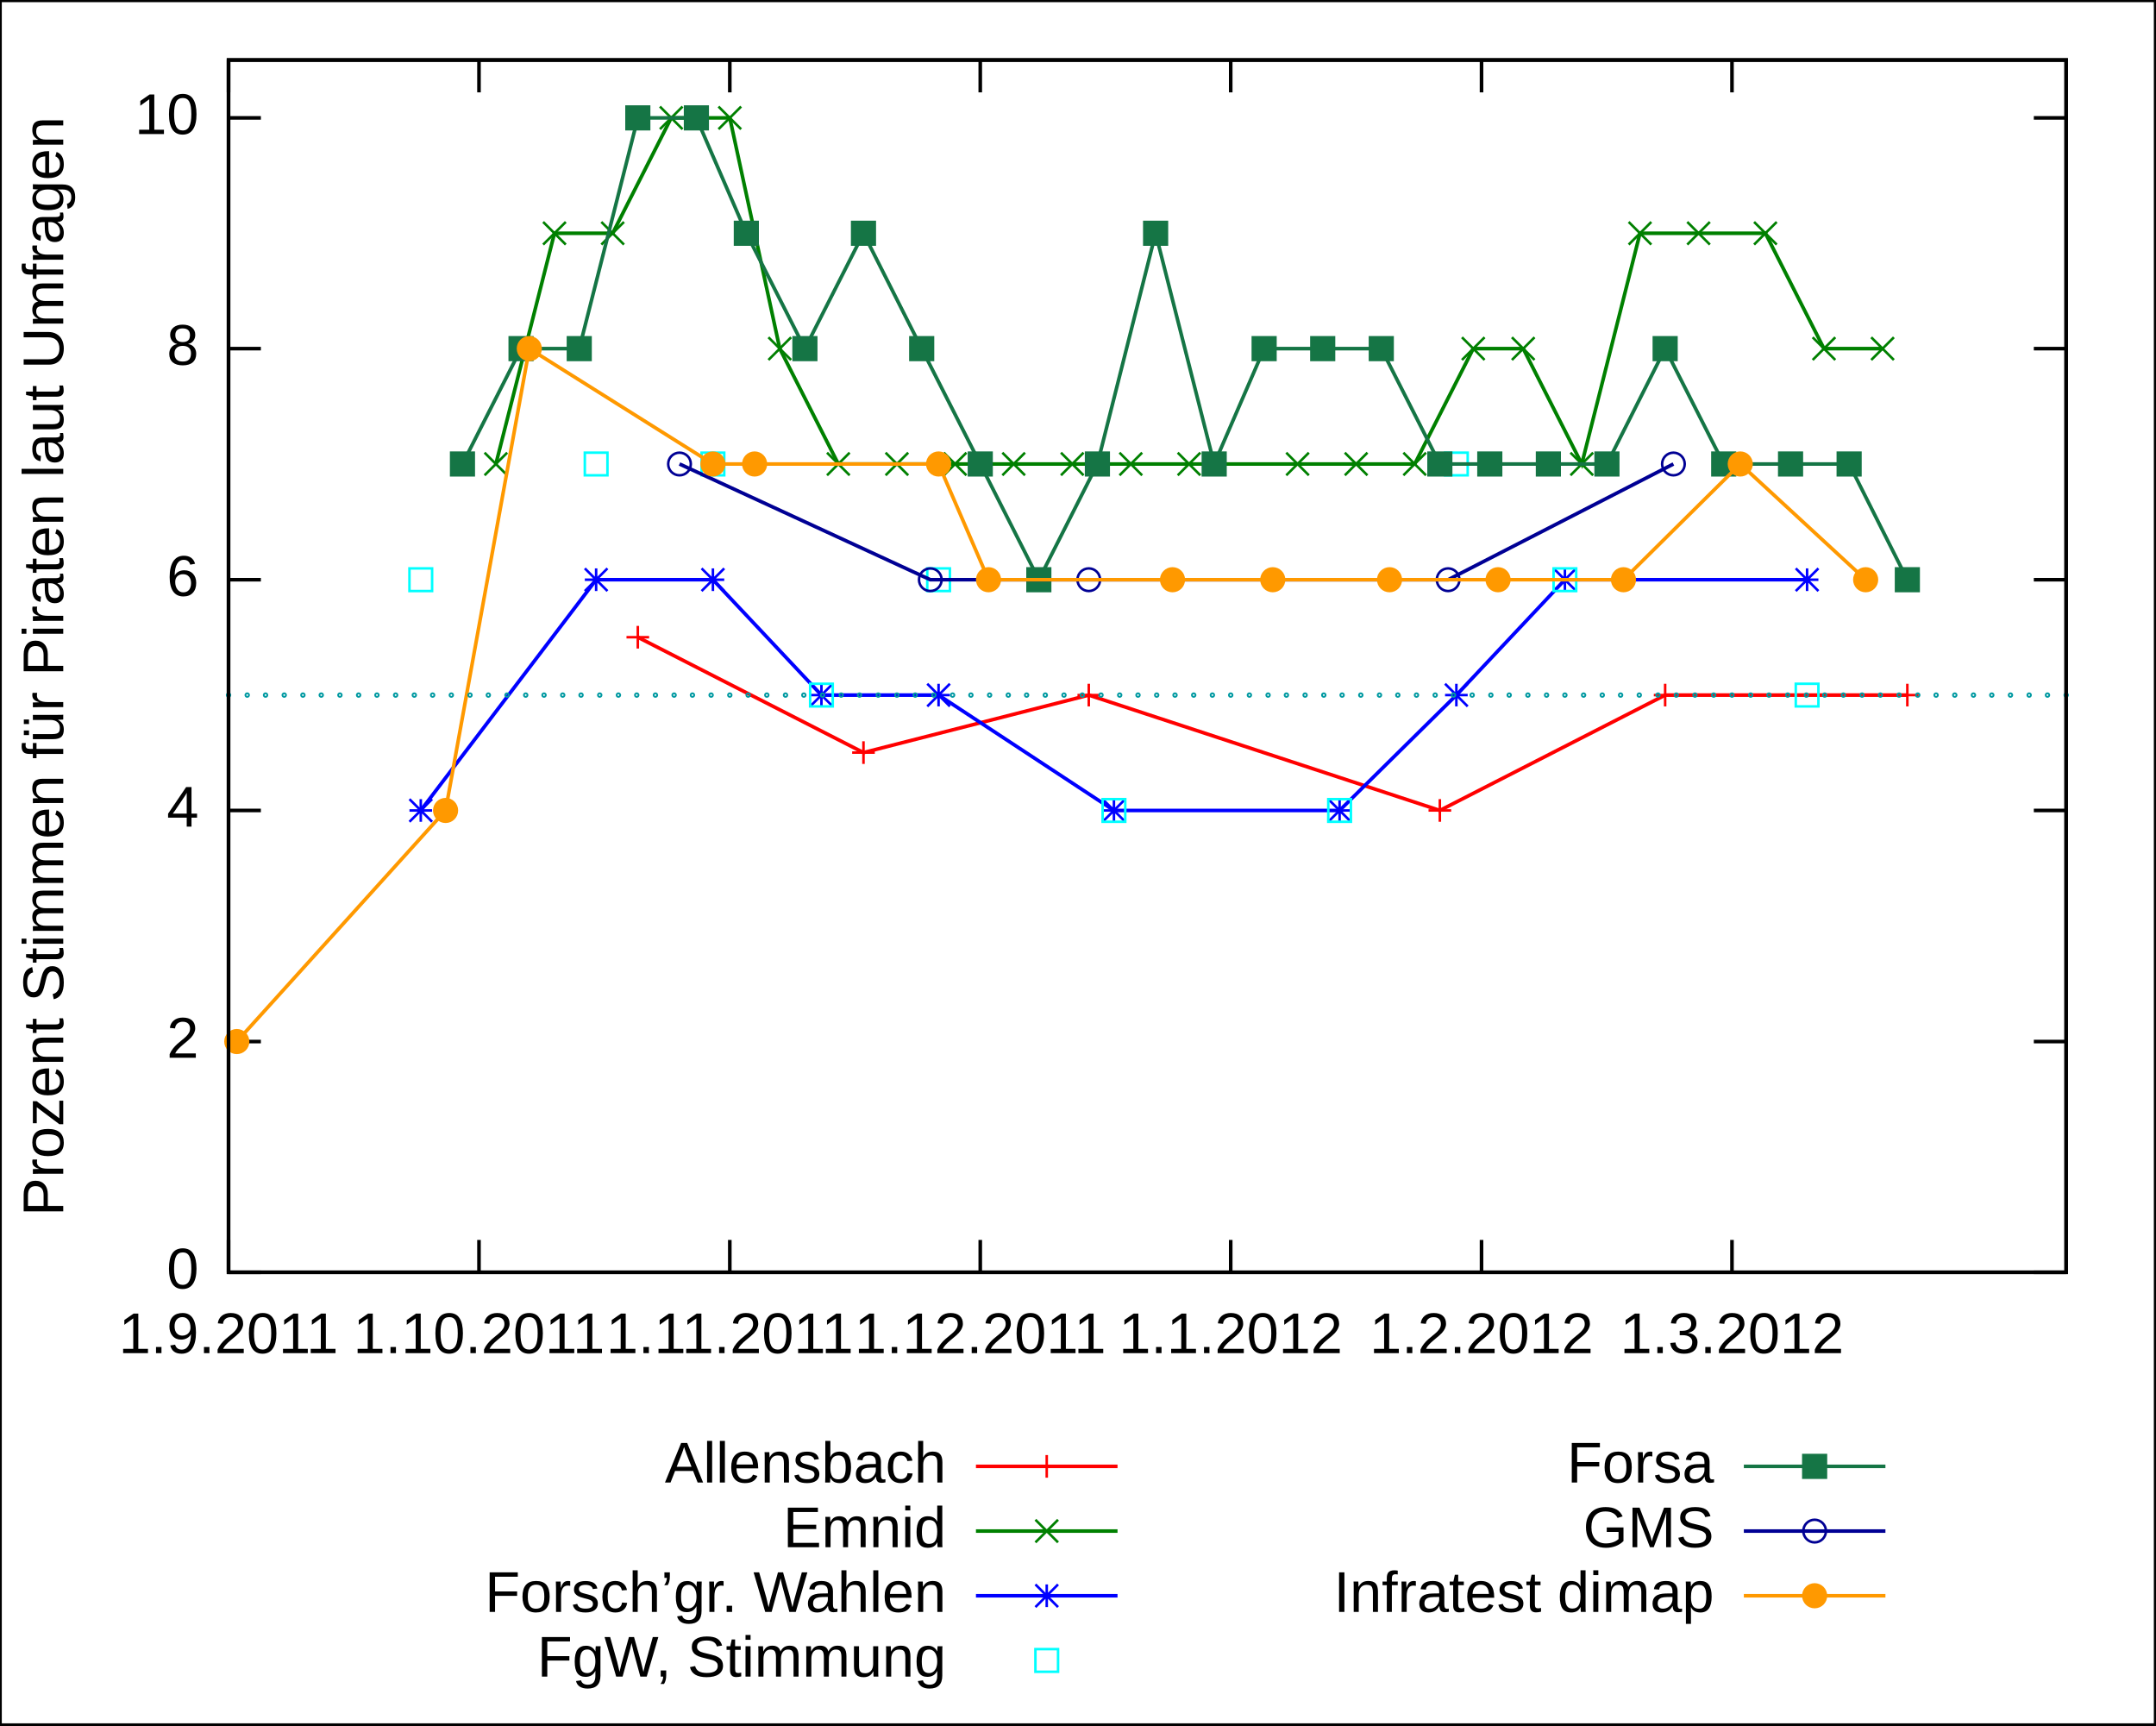
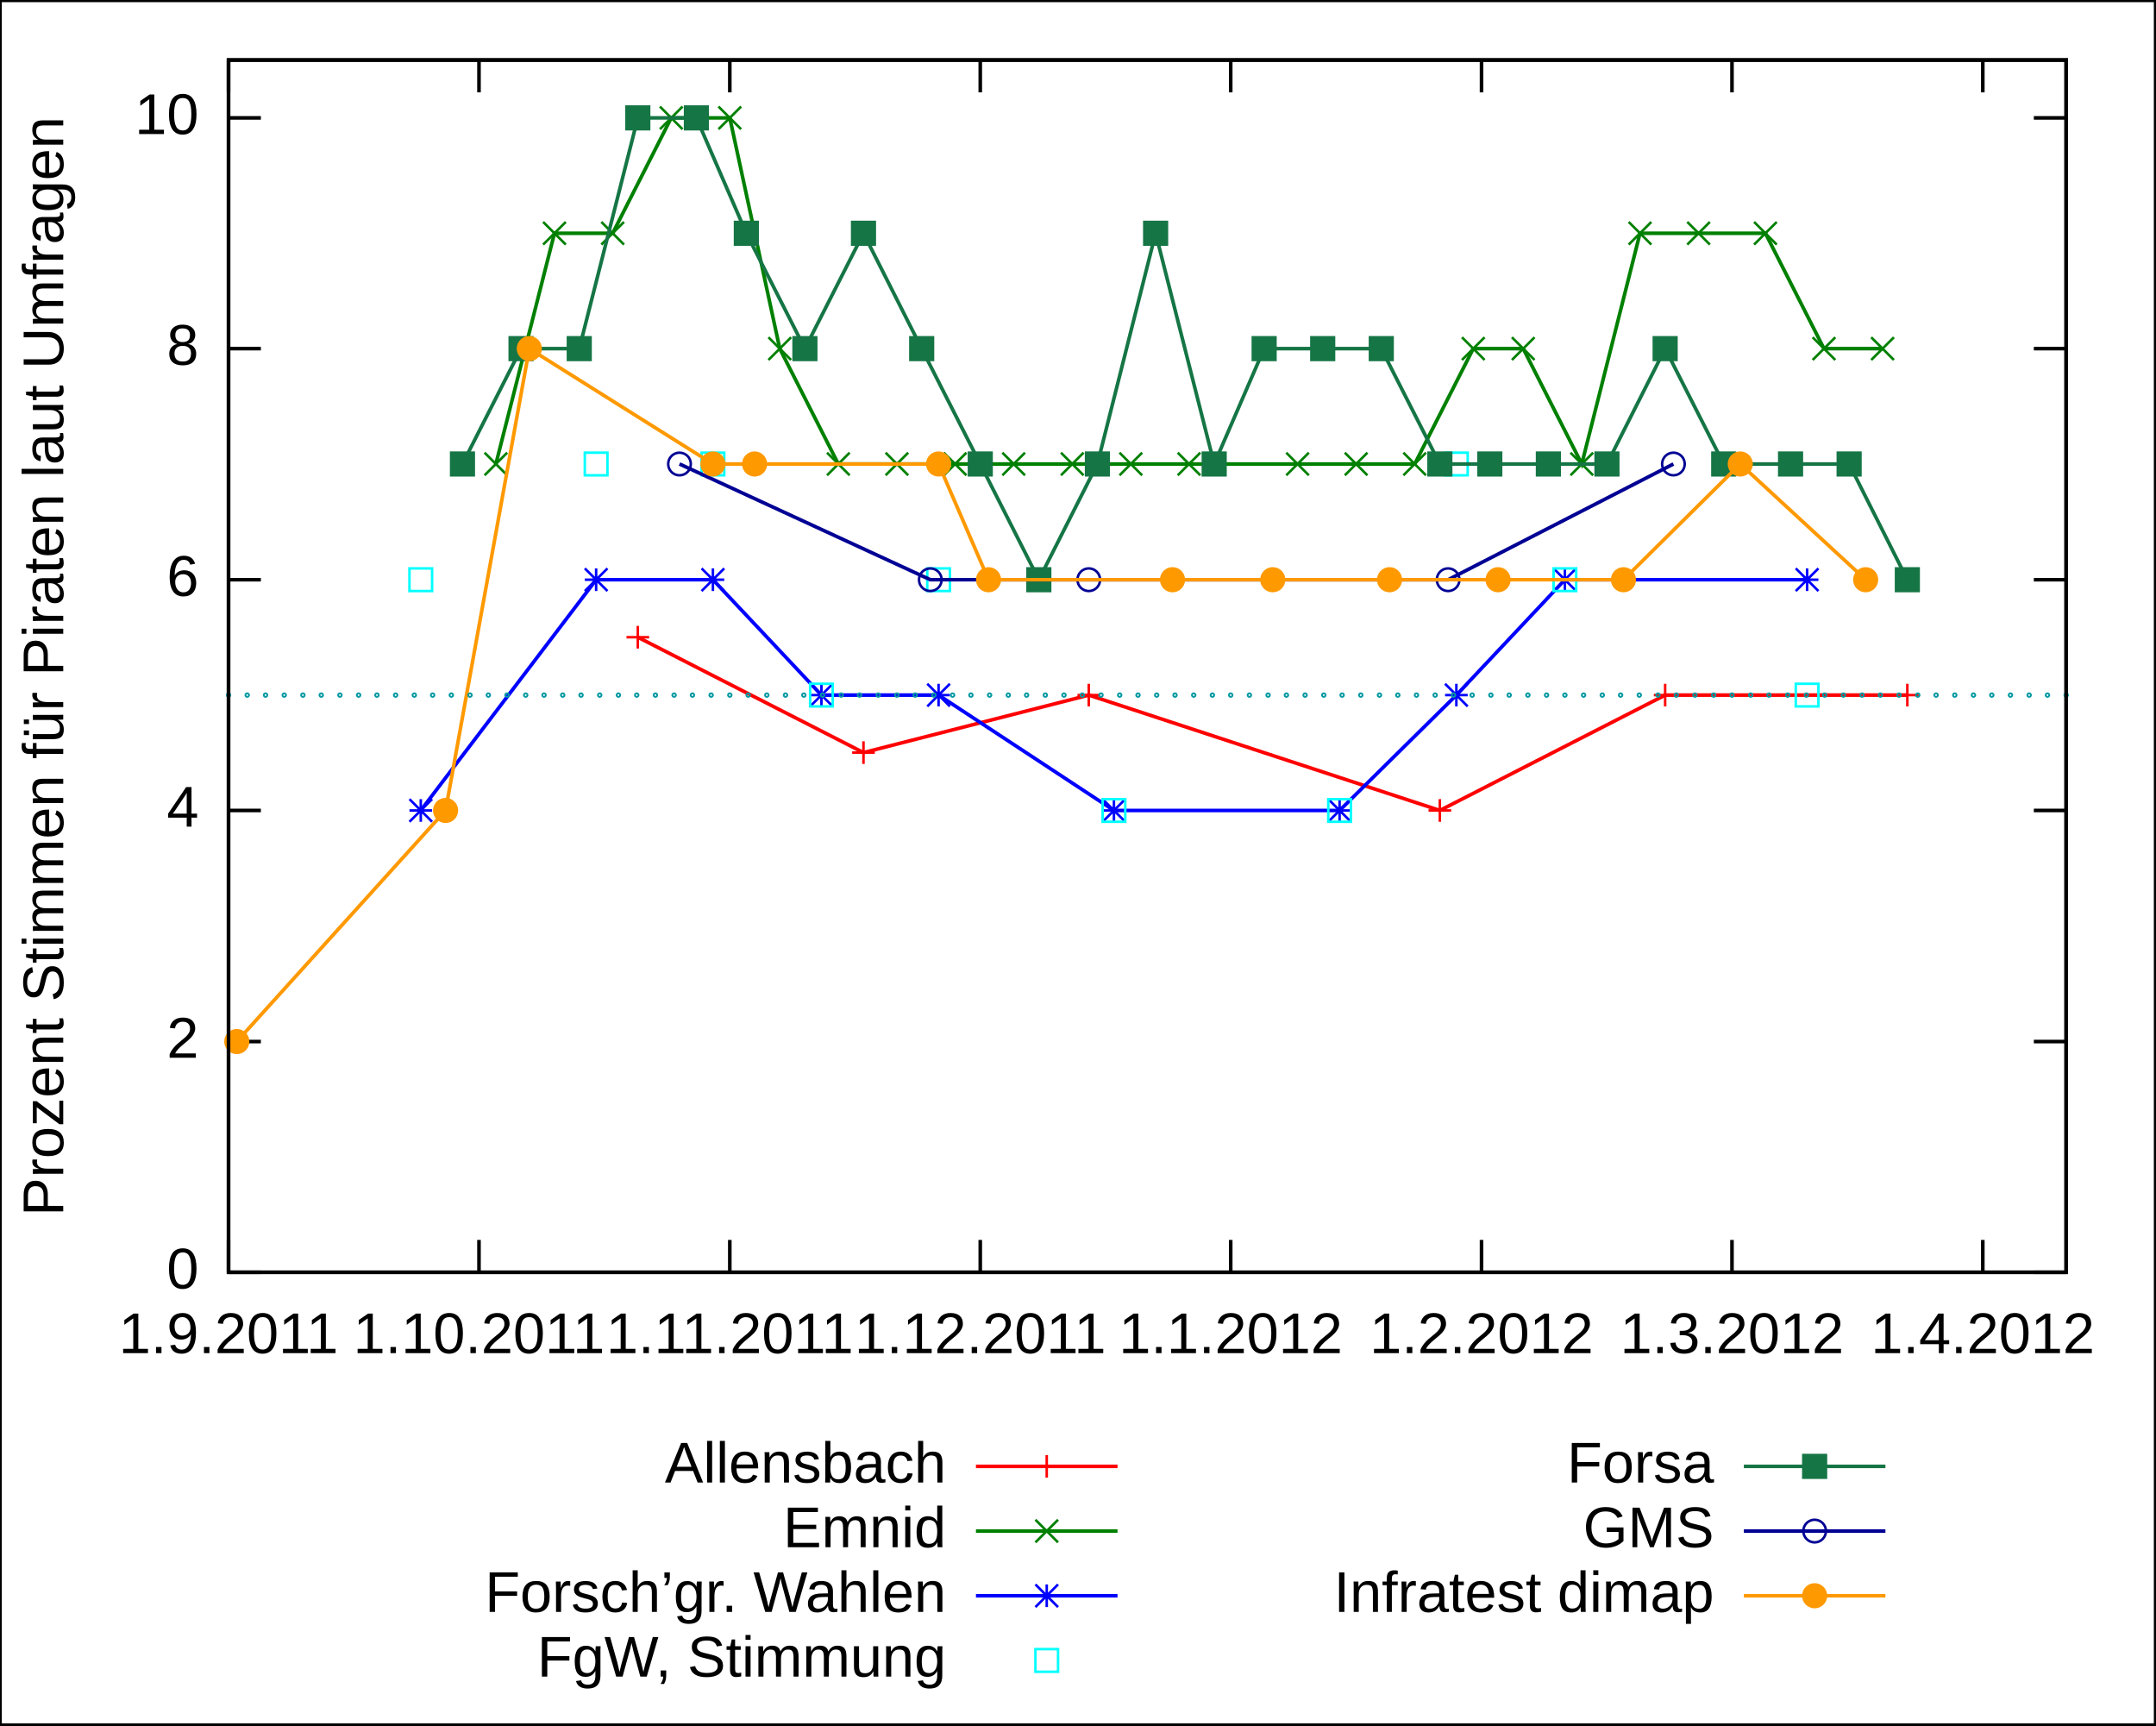
<svg xmlns="http://www.w3.org/2000/svg" xmlns:xlink="http://www.w3.org/1999/xlink" width="600" height="480" viewBox="0 0 600 480">
  <defs>
    <circle id="gpDot" r="0.5" stroke-width="0.5" />
    <path id="gpPt0" stroke-width="0.222" stroke="currentColor" d="M-1,0 h2 M0,-1 v2" />
    <path id="gpPt1" stroke-width="0.222" stroke="currentColor" d="M-1,-1 L1,1 M1,-1 L-1,1" />
    <path id="gpPt2" stroke-width="0.222" stroke="currentColor" d="M-1,0 L1,0 M0,-1 L0,1 M-1,-1 L1,1 M-1,1 L1,-1" />
    <rect id="gpPt3" stroke-width="0.222" stroke="currentColor" x="-1" y="-1" width="2" height="2" />
    <rect id="gpPt4" stroke-width="0.222" stroke="currentColor" fill="currentColor" x="-1" y="-1" width="2" height="2" />
    <circle id="gpPt5" stroke-width="0.222" stroke="currentColor" cx="0" cy="0" r="1" />
    <use xlink:href="#gpPt5" id="gpPt6" fill="currentColor" stroke="none" />
    <path id="gpPt7" stroke-width="0.222" stroke="currentColor" d="M0,-1.33 L-1.33,0.67 L1.33,0.67 z" />
    <use xlink:href="#gpPt7" id="gpPt8" fill="currentColor" stroke="none" />
    <use xlink:href="#gpPt7" id="gpPt9" stroke="currentColor" transform="rotate(180)" />
    <use xlink:href="#gpPt9" id="gpPt10" fill="currentColor" stroke="none" />
    <use xlink:href="#gpPt3" id="gpPt11" stroke="currentColor" transform="rotate(45)" />
    <use xlink:href="#gpPt11" id="gpPt12" fill="currentColor" stroke="none" />
  </defs>
  <g style="fill:none; color:white; stroke:currentColor; stroke-width:1.00; stroke-linecap:butt; stroke-linejoin:miter">
</g>
  <g style="fill:none; color:black; stroke:currentColor; stroke-width:1.00; stroke-linecap:butt; stroke-linejoin:miter">
    <g style="stroke:none; shape-rendering:crispEdges">
      <polygon fill="rgb(255, 255, 255)" points="0.0,480.0 599.9,480.0 599.9,0.1 0.0,0.1 " />
    </g>
    <path stroke="black" d="M0.0,480.0 L0.0,0.1 L599.9,0.1 L599.9,480.0 L0.0,480.0 M63.6,354.0 L72.6,354.0 M575.0,354.0    L566.0,354.0 " />
    <g transform="translate(55.3,358.5)" style="stroke:none; fill:black; font-family:Arial; font-size:12.00pt; text-anchor:end">
      <text> 0</text>
    </g>
    <path d="M63.6,289.8 L72.6,289.8 M575.0,289.8 L566.0,289.8 " />
    <g transform="translate(55.3,294.3)" style="stroke:none; fill:black; font-family:Arial; font-size:12.00pt; text-anchor:end">
      <text> 2</text>
    </g>
    <path d="M63.6,225.5 L72.6,225.5 M575.0,225.5 L566.0,225.5 " />
    <g transform="translate(55.3,230.0)" style="stroke:none; fill:black; font-family:Arial; font-size:12.00pt; text-anchor:end">
      <text> 4</text>
    </g>
    <path d="M63.6,161.3 L72.6,161.3 M575.0,161.3 L566.0,161.3 " />
    <g transform="translate(55.3,165.8)" style="stroke:none; fill:black; font-family:Arial; font-size:12.00pt; text-anchor:end">
      <text> 6</text>
    </g>
    <path d="M63.6,97.0 L72.6,97.0 M575.0,97.0 L566.0,97.0 " />
    <g transform="translate(55.3,101.5)" style="stroke:none; fill:black; font-family:Arial; font-size:12.00pt; text-anchor:end">
      <text> 8</text>
    </g>
    <path d="M63.6,32.8 L72.6,32.8 M575.0,32.8 L566.0,32.8 " />
    <g transform="translate(55.3,37.3)" style="stroke:none; fill:black; font-family:Arial; font-size:12.00pt; text-anchor:end">
      <text> 10</text>
    </g>
    <path d="M63.6,354.0 L63.6,345.0 M63.6,16.7 L63.6,25.7 " />
    <g transform="translate(63.6,376.5)" style="stroke:none; fill:black; font-family:Arial; font-size:12.00pt; text-anchor:middle">
      <text>1.9.2011</text>
    </g>
    <path d="M133.3,354.0 L133.3,345.0 M133.3,16.7 L133.3,25.7 " />
    <g transform="translate(133.3,376.5)" style="stroke:none; fill:black; font-family:Arial; font-size:12.00pt; text-anchor:middle">
      <text>1.10.2011</text>
    </g>
    <path d="M203.1,354.0 L203.1,345.0 M203.1,16.7 L203.1,25.7 " />
    <g transform="translate(203.1,376.5)" style="stroke:none; fill:black; font-family:Arial; font-size:12.00pt; text-anchor:middle">
      <text>1.11.2011</text>
    </g>
    <path d="M272.8,354.0 L272.8,345.0 M272.8,16.7 L272.8,25.7 " />
    <g transform="translate(272.8,376.5)" style="stroke:none; fill:black; font-family:Arial; font-size:12.00pt; text-anchor:middle">
      <text>1.12.2011</text>
    </g>
    <path d="M342.5,354.0 L342.5,345.0 M342.5,16.7 L342.5,25.7 " />
    <g transform="translate(342.5,376.5)" style="stroke:none; fill:black; font-family:Arial; font-size:12.00pt; text-anchor:middle">
      <text>1.1.2012</text>
    </g>
    <path d="M412.3,354.0 L412.3,345.0 M412.3,16.7 L412.3,25.7 " />
    <g transform="translate(412.3,376.5)" style="stroke:none; fill:black; font-family:Arial; font-size:12.00pt; text-anchor:middle">
      <text>1.2.2012</text>
    </g>
    <path d="M482.0,354.0 L482.0,345.0 M482.0,16.7 L482.0,25.7 " />
    <g transform="translate(482.0,376.5)" style="stroke:none; fill:black; font-family:Arial; font-size:12.00pt; text-anchor:middle">
      <text>1.3.2012</text>
+     </g>
+     <path d="M551.8,354.0 L551.8,345.0 M551.8,16.7 L551.8,25.7 " />
+     <g transform="translate(551.8,376.5)" style="stroke:none; fill:black; font-family:Arial; font-size:12.00pt; text-anchor:middle">
+       <text>1.4.2012</text>
    </g>
    <path d="M63.6,16.7 L63.6,354.0 L575.0,354.0 L575.0,16.7 L63.6,16.7 Z " />
    <g transform="translate(17.6,185.4) rotate(270)" style="stroke:none; fill:black; font-family:Arial; font-size:12.00pt; text-anchor:middle">
      <text>Prozent Stimmen für Piraten laut Umfragen</text>
    </g>
  </g>
  <g id="Plot_1">
    <g style="fill:none; color:red; stroke:currentColor; stroke-width:1.00; stroke-linecap:butt; stroke-linejoin:miter">
      <g transform="translate(263.3,412.5)" style="stroke:none; fill:black; font-family:Arial; font-size:12.00pt; text-anchor:end">
        <text>Allensbach</text>
      </g>
      <path d="M271.6,408.0 L311.0,408.0 M530.8,193.4 L463.4,193.4 L400.7,225.5 L303.0,193.4 L240.3,209.4 L177.5,177.3    " />
      <use xlink:href="#gpPt0" transform="translate(530.8,193.4) scale(3.15)" />
      <use xlink:href="#gpPt0" transform="translate(463.4,193.4) scale(3.15)" />
      <use xlink:href="#gpPt0" transform="translate(400.7,225.5) scale(3.15)" />
      <use xlink:href="#gpPt0" transform="translate(303.0,193.4) scale(3.15)" />
      <use xlink:href="#gpPt0" transform="translate(240.3,209.4) scale(3.15)" />
      <use xlink:href="#gpPt0" transform="translate(177.5,177.3) scale(3.15)" />
      <use xlink:href="#gpPt0" transform="translate(291.3,408.0) scale(3.15)" />
    </g>
  </g>
  <g id="Plot_2">
    <g style="fill:none; color:green; stroke:currentColor; stroke-width:1.00; stroke-linecap:butt; stroke-linejoin:miter">
      <g transform="translate(263.3,430.5)" style="stroke:none; fill:black; font-family:Arial; font-size:12.00pt; text-anchor:end">
        <text>Emnid</text>
      </g>
      <path d="M271.6,426.0 L311.0,426.0 M523.9,97.0 L507.6,97.0 L491.3,64.9 L472.7,64.9 L456.4,64.9 L440.2,129.1    L423.9,97.0 L410.0,97.0 L393.7,129.1 L377.4,129.1 L361.1,129.1 L330.9,129.1 L314.7,129.1 L298.4,129.1    L282.1,129.1 L265.8,129.1 L249.6,129.1 L233.3,129.1 L217.0,97.0 L203.1,32.8 L186.8,32.8 L170.5,64.9    L154.3,64.9 L138.0,129.1 " />
      <use xlink:href="#gpPt1" transform="translate(523.9,97.0) scale(3.15)" />
      <use xlink:href="#gpPt1" transform="translate(507.6,97.0) scale(3.15)" />
      <use xlink:href="#gpPt1" transform="translate(491.3,64.9) scale(3.15)" />
      <use xlink:href="#gpPt1" transform="translate(472.7,64.9) scale(3.15)" />
      <use xlink:href="#gpPt1" transform="translate(456.4,64.9) scale(3.15)" />
      <use xlink:href="#gpPt1" transform="translate(440.2,129.1) scale(3.15)" />
      <use xlink:href="#gpPt1" transform="translate(423.9,97.0) scale(3.15)" />
      <use xlink:href="#gpPt1" transform="translate(410.0,97.0) scale(3.15)" />
      <use xlink:href="#gpPt1" transform="translate(393.7,129.1) scale(3.15)" />
      <use xlink:href="#gpPt1" transform="translate(377.4,129.1) scale(3.15)" />
      <use xlink:href="#gpPt1" transform="translate(361.1,129.1) scale(3.15)" />
      <use xlink:href="#gpPt1" transform="translate(330.9,129.1) scale(3.15)" />
      <use xlink:href="#gpPt1" transform="translate(314.7,129.1) scale(3.15)" />
      <use xlink:href="#gpPt1" transform="translate(298.4,129.1) scale(3.15)" />
      <use xlink:href="#gpPt1" transform="translate(282.1,129.1) scale(3.15)" />
      <use xlink:href="#gpPt1" transform="translate(265.8,129.1) scale(3.15)" />
      <use xlink:href="#gpPt1" transform="translate(249.6,129.1) scale(3.15)" />
      <use xlink:href="#gpPt1" transform="translate(233.3,129.1) scale(3.15)" />
      <use xlink:href="#gpPt1" transform="translate(217.0,97.0) scale(3.15)" />
      <use xlink:href="#gpPt1" transform="translate(203.1,32.8) scale(3.15)" />
      <use xlink:href="#gpPt1" transform="translate(186.8,32.8) scale(3.15)" />
      <use xlink:href="#gpPt1" transform="translate(170.5,64.9) scale(3.15)" />
      <use xlink:href="#gpPt1" transform="translate(154.3,64.9) scale(3.15)" />
      <use xlink:href="#gpPt1" transform="translate(138.0,129.1) scale(3.15)" />
      <use xlink:href="#gpPt1" transform="translate(291.3,426.0) scale(3.15)" />
    </g>
  </g>
  <g id="Plot_3">
    <g style="fill:none; color:blue; stroke:currentColor; stroke-width:1.00; stroke-linecap:butt; stroke-linejoin:miter">
      <g transform="translate(263.3,448.5)" style="stroke:none; fill:black; font-family:Arial; font-size:12.00pt; text-anchor:end">
        <text>Forsch’gr. Wahlen</text>
      </g>
      <path d="M271.6,444.0 L311.0,444.0 M502.9,161.3 L435.5,161.3 L405.3,193.4 L372.8,225.5 L310.0,225.5 L261.2,193.4    L228.6,193.4 L198.4,161.3 L165.9,161.3 L117.1,225.5 " />
      <use xlink:href="#gpPt2" transform="translate(502.9,161.3) scale(3.15)" />
      <use xlink:href="#gpPt2" transform="translate(435.5,161.3) scale(3.15)" />
      <use xlink:href="#gpPt2" transform="translate(405.3,193.4) scale(3.15)" />
      <use xlink:href="#gpPt2" transform="translate(372.8,225.5) scale(3.15)" />
      <use xlink:href="#gpPt2" transform="translate(310.0,225.5) scale(3.15)" />
      <use xlink:href="#gpPt2" transform="translate(261.2,193.4) scale(3.15)" />
      <use xlink:href="#gpPt2" transform="translate(228.6,193.4) scale(3.15)" />
      <use xlink:href="#gpPt2" transform="translate(198.4,161.3) scale(3.15)" />
      <use xlink:href="#gpPt2" transform="translate(165.9,161.3) scale(3.15)" />
      <use xlink:href="#gpPt2" transform="translate(117.1,225.5) scale(3.15)" />
      <use xlink:href="#gpPt2" transform="translate(291.3,444.0) scale(3.15)" />
    </g>
  </g>
  <g id="Plot_4">
    <g style="fill:none; color:cyan; stroke:currentColor; stroke-width:1.00; stroke-linecap:butt; stroke-linejoin:miter">
      <g transform="translate(263.3,466.5)" style="stroke:none; fill:black; font-family:Arial; font-size:12.00pt; text-anchor:end">
        <text>FgW, Stimmung</text>
      </g>
      <use xlink:href="#gpPt3" transform="translate(502.9,193.4) scale(3.15)" />
      <use xlink:href="#gpPt3" transform="translate(435.5,161.3) scale(3.15)" />
      <use xlink:href="#gpPt3" transform="translate(405.3,129.1) scale(3.15)" />
      <use xlink:href="#gpPt3" transform="translate(372.8,225.5) scale(3.15)" />
      <use xlink:href="#gpPt3" transform="translate(310.0,225.5) scale(3.15)" />
      <use xlink:href="#gpPt3" transform="translate(261.2,161.3) scale(3.15)" />
      <use xlink:href="#gpPt3" transform="translate(228.6,193.4) scale(3.15)" />
      <use xlink:href="#gpPt3" transform="translate(198.4,129.1) scale(3.15)" />
      <use xlink:href="#gpPt3" transform="translate(165.9,129.1) scale(3.15)" />
      <use xlink:href="#gpPt3" transform="translate(117.1,161.3) scale(3.15)" />
      <use xlink:href="#gpPt3" transform="translate(291.3,462.0) scale(3.15)" />
    </g>
  </g>
  <g id="Plot_5">
    <g style="fill:none; color:#157545; stroke:currentColor; stroke-width:1.00; stroke-linecap:butt; stroke-linejoin:miter">
      <g transform="translate(477.0,412.5)" style="stroke:none; fill:black; font-family:Arial; font-size:12.00pt; text-anchor:end">
        <text>Forsa</text>
      </g>
      <path d="M485.3,408.0 L524.7,408.0 M530.8,161.3 L514.6,129.1 L498.3,129.1 L479.7,129.1 L463.4,97.0 L447.2,129.1    L430.9,129.1 L414.6,129.1 L400.7,129.1 L384.4,97.0 L368.1,97.0 L351.8,97.0 L337.9,129.1 L321.6,64.9    L305.4,129.1 L289.1,161.3 L272.8,129.1 L256.5,97.0 L240.3,64.9 L224.0,97.0 L207.7,64.9 L193.8,32.8    L177.5,32.8 L161.2,97.0 L145.0,97.0 L128.7,129.1 " />
      <use xlink:href="#gpPt4" transform="translate(530.8,161.3) scale(3.15)" />
      <use xlink:href="#gpPt4" transform="translate(514.6,129.1) scale(3.15)" />
      <use xlink:href="#gpPt4" transform="translate(498.3,129.1) scale(3.15)" />
      <use xlink:href="#gpPt4" transform="translate(479.7,129.1) scale(3.15)" />
      <use xlink:href="#gpPt4" transform="translate(463.4,97.0) scale(3.15)" />
      <use xlink:href="#gpPt4" transform="translate(447.2,129.1) scale(3.15)" />
      <use xlink:href="#gpPt4" transform="translate(430.9,129.1) scale(3.15)" />
      <use xlink:href="#gpPt4" transform="translate(414.6,129.1) scale(3.15)" />
      <use xlink:href="#gpPt4" transform="translate(400.7,129.1) scale(3.15)" />
      <use xlink:href="#gpPt4" transform="translate(384.4,97.0) scale(3.15)" />
      <use xlink:href="#gpPt4" transform="translate(368.1,97.0) scale(3.15)" />
      <use xlink:href="#gpPt4" transform="translate(351.8,97.0) scale(3.15)" />
      <use xlink:href="#gpPt4" transform="translate(337.9,129.1) scale(3.15)" />
      <use xlink:href="#gpPt4" transform="translate(321.6,64.9) scale(3.15)" />
      <use xlink:href="#gpPt4" transform="translate(305.4,129.1) scale(3.15)" />
      <use xlink:href="#gpPt4" transform="translate(289.1,161.3) scale(3.15)" />
      <use xlink:href="#gpPt4" transform="translate(272.8,129.1) scale(3.15)" />
      <use xlink:href="#gpPt4" transform="translate(256.5,97.0) scale(3.15)" />
      <use xlink:href="#gpPt4" transform="translate(240.3,64.9) scale(3.15)" />
      <use xlink:href="#gpPt4" transform="translate(224.0,97.0) scale(3.15)" />
      <use xlink:href="#gpPt4" transform="translate(207.7,64.9) scale(3.15)" />
      <use xlink:href="#gpPt4" transform="translate(193.8,32.8) scale(3.15)" />
      <use xlink:href="#gpPt4" transform="translate(177.5,32.8) scale(3.15)" />
      <use xlink:href="#gpPt4" transform="translate(161.2,97.0) scale(3.15)" />
      <use xlink:href="#gpPt4" transform="translate(145.0,97.0) scale(3.15)" />
      <use xlink:href="#gpPt4" transform="translate(128.7,129.1) scale(3.15)" />
      <use xlink:href="#gpPt4" transform="translate(505.0,408.0) scale(3.15)" />
    </g>
  </g>
  <g id="Plot_6">
    <g style="fill:none; color:#000094; stroke:currentColor; stroke-width:1.00; stroke-linecap:butt; stroke-linejoin:miter">
      <g transform="translate(477.0,430.5)" style="stroke:none; fill:black; font-family:Arial; font-size:12.00pt; text-anchor:end">
        <text>GMS</text>
      </g>
      <path d="M485.3,426.0 L524.7,426.0 M465.7,129.1 L403.0,161.3 L303.0,161.3 L258.9,161.3 L189.1,129.1 " />
      <use xlink:href="#gpPt5" transform="translate(465.7,129.1) scale(3.15)" />
      <use xlink:href="#gpPt5" transform="translate(403.0,161.3) scale(3.15)" />
      <use xlink:href="#gpPt5" transform="translate(303.0,161.3) scale(3.15)" />
      <use xlink:href="#gpPt5" transform="translate(258.9,161.3) scale(3.15)" />
      <use xlink:href="#gpPt5" transform="translate(189.1,129.1) scale(3.15)" />
      <use xlink:href="#gpPt5" transform="translate(505.0,426.0) scale(3.15)" />
    </g>
  </g>
  <g id="Plot_7">
    <g style="fill:none; color:#FF9900; stroke:currentColor; stroke-width:1.00; stroke-linecap:butt; stroke-linejoin:miter">
      <g transform="translate(477.0,448.5)" style="stroke:none; fill:black; font-family:Arial; font-size:12.00pt; text-anchor:end">
        <text>Infratest dimap</text>
      </g>
      <path d="M485.3,444.0 L524.7,444.0 M519.2,161.3 L484.3,129.1 L451.8,161.3 L416.9,161.3 L386.7,161.3 L354.2,161.3    L326.3,161.3 L275.1,161.3 L261.2,129.1 L210.0,129.1 L198.4,129.1 L147.3,97.0 L124.0,225.5 L65.9,289.8    " />
      <use xlink:href="#gpPt6" transform="translate(519.2,161.3) scale(3.15)" />
      <use xlink:href="#gpPt6" transform="translate(484.3,129.1) scale(3.15)" />
      <use xlink:href="#gpPt6" transform="translate(451.8,161.3) scale(3.15)" />
      <use xlink:href="#gpPt6" transform="translate(416.9,161.3) scale(3.15)" />
      <use xlink:href="#gpPt6" transform="translate(386.7,161.3) scale(3.15)" />
      <use xlink:href="#gpPt6" transform="translate(354.2,161.3) scale(3.15)" />
      <use xlink:href="#gpPt6" transform="translate(326.3,161.3) scale(3.15)" />
      <use xlink:href="#gpPt6" transform="translate(275.1,161.3) scale(3.15)" />
      <use xlink:href="#gpPt6" transform="translate(261.2,129.1) scale(3.15)" />
      <use xlink:href="#gpPt6" transform="translate(210.0,129.1) scale(3.15)" />
      <use xlink:href="#gpPt6" transform="translate(198.4,129.1) scale(3.15)" />
      <use xlink:href="#gpPt6" transform="translate(147.3,97.0) scale(3.15)" />
      <use xlink:href="#gpPt6" transform="translate(124.0,225.5) scale(3.15)" />
      <use xlink:href="#gpPt6" transform="translate(65.9,289.8) scale(3.15)" />
      <use xlink:href="#gpPt6" transform="translate(505.0,444.0) scale(3.15)" />
    </g>
  </g>
  <g id="Plot_8">
    <g style="fill:none; color:#0099A1; stroke:currentColor; stroke-width:1.00; stroke-linecap:butt; stroke-linejoin:miter">
      <use xlink:href="#gpDot" x="63.6" y="193.4" />
      <use xlink:href="#gpDot" x="68.8" y="193.4" />
      <use xlink:href="#gpDot" x="73.9" y="193.4" />
      <use xlink:href="#gpDot" x="79.1" y="193.4" />
      <use xlink:href="#gpDot" x="84.3" y="193.4" />
      <use xlink:href="#gpDot" x="89.4" y="193.4" />
      <use xlink:href="#gpDot" x="94.6" y="193.4" />
      <use xlink:href="#gpDot" x="99.8" y="193.4" />
      <use xlink:href="#gpDot" x="104.9" y="193.4" />
      <use xlink:href="#gpDot" x="110.1" y="193.4" />
      <use xlink:href="#gpDot" x="115.3" y="193.4" />
      <use xlink:href="#gpDot" x="120.4" y="193.4" />
      <use xlink:href="#gpDot" x="125.6" y="193.4" />
      <use xlink:href="#gpDot" x="130.8" y="193.4" />
      <use xlink:href="#gpDot" x="135.9" y="193.4" />
      <use xlink:href="#gpDot" x="141.1" y="193.4" />
      <use xlink:href="#gpDot" x="146.3" y="193.4" />
      <use xlink:href="#gpDot" x="151.4" y="193.4" />
      <use xlink:href="#gpDot" x="156.6" y="193.4" />
      <use xlink:href="#gpDot" x="161.7" y="193.4" />
      <use xlink:href="#gpDot" x="166.9" y="193.4" />
      <use xlink:href="#gpDot" x="172.1" y="193.4" />
      <use xlink:href="#gpDot" x="177.2" y="193.4" />
      <use xlink:href="#gpDot" x="182.4" y="193.4" />
      <use xlink:href="#gpDot" x="187.6" y="193.4" />
      <use xlink:href="#gpDot" x="192.7" y="193.4" />
      <use xlink:href="#gpDot" x="197.9" y="193.4" />
      <use xlink:href="#gpDot" x="203.1" y="193.4" />
      <use xlink:href="#gpDot" x="208.2" y="193.4" />
      <use xlink:href="#gpDot" x="213.4" y="193.4" />
      <use xlink:href="#gpDot" x="218.6" y="193.4" />
      <use xlink:href="#gpDot" x="223.7" y="193.4" />
      <use xlink:href="#gpDot" x="228.9" y="193.4" />
      <use xlink:href="#gpDot" x="234.1" y="193.4" />
      <use xlink:href="#gpDot" x="239.2" y="193.4" />
      <use xlink:href="#gpDot" x="244.4" y="193.4" />
      <use xlink:href="#gpDot" x="249.6" y="193.4" />
      <use xlink:href="#gpDot" x="254.7" y="193.4" />
      <use xlink:href="#gpDot" x="259.9" y="193.4" />
      <use xlink:href="#gpDot" x="265.1" y="193.4" />
      <use xlink:href="#gpDot" x="270.2" y="193.4" />
      <use xlink:href="#gpDot" x="275.4" y="193.4" />
      <use xlink:href="#gpDot" x="280.6" y="193.4" />
      <use xlink:href="#gpDot" x="285.7" y="193.4" />
      <use xlink:href="#gpDot" x="290.9" y="193.4" />
      <use xlink:href="#gpDot" x="296.1" y="193.4" />
      <use xlink:href="#gpDot" x="301.2" y="193.4" />
      <use xlink:href="#gpDot" x="306.4" y="193.4" />
      <use xlink:href="#gpDot" x="311.6" y="193.4" />
      <use xlink:href="#gpDot" x="316.7" y="193.4" />
      <use xlink:href="#gpDot" x="321.9" y="193.4" />
      <use xlink:href="#gpDot" x="327.0" y="193.4" />
      <use xlink:href="#gpDot" x="332.2" y="193.4" />
      <use xlink:href="#gpDot" x="337.4" y="193.4" />
      <use xlink:href="#gpDot" x="342.5" y="193.4" />
      <use xlink:href="#gpDot" x="347.7" y="193.4" />
      <use xlink:href="#gpDot" x="352.9" y="193.4" />
      <use xlink:href="#gpDot" x="358.0" y="193.4" />
      <use xlink:href="#gpDot" x="363.2" y="193.4" />
      <use xlink:href="#gpDot" x="368.4" y="193.4" />
      <use xlink:href="#gpDot" x="373.5" y="193.4" />
      <use xlink:href="#gpDot" x="378.7" y="193.4" />
      <use xlink:href="#gpDot" x="383.9" y="193.4" />
      <use xlink:href="#gpDot" x="389.0" y="193.4" />
      <use xlink:href="#gpDot" x="394.2" y="193.4" />
      <use xlink:href="#gpDot" x="399.4" y="193.4" />
      <use xlink:href="#gpDot" x="404.5" y="193.4" />
      <use xlink:href="#gpDot" x="409.7" y="193.4" />
      <use xlink:href="#gpDot" x="414.9" y="193.4" />
      <use xlink:href="#gpDot" x="420.0" y="193.4" />
      <use xlink:href="#gpDot" x="425.2" y="193.4" />
      <use xlink:href="#gpDot" x="430.4" y="193.4" />
      <use xlink:href="#gpDot" x="435.5" y="193.4" />
      <use xlink:href="#gpDot" x="440.7" y="193.4" />
      <use xlink:href="#gpDot" x="445.9" y="193.4" />
      <use xlink:href="#gpDot" x="451.0" y="193.4" />
      <use xlink:href="#gpDot" x="456.2" y="193.4" />
      <use xlink:href="#gpDot" x="461.4" y="193.4" />
      <use xlink:href="#gpDot" x="466.5" y="193.4" />
      <use xlink:href="#gpDot" x="471.7" y="193.4" />
      <use xlink:href="#gpDot" x="476.9" y="193.4" />
      <use xlink:href="#gpDot" x="482.0" y="193.4" />
      <use xlink:href="#gpDot" x="487.2" y="193.4" />
      <use xlink:href="#gpDot" x="492.3" y="193.4" />
      <use xlink:href="#gpDot" x="497.5" y="193.4" />
      <use xlink:href="#gpDot" x="502.7" y="193.4" />
      <use xlink:href="#gpDot" x="507.8" y="193.4" />
      <use xlink:href="#gpDot" x="513.0" y="193.4" />
      <use xlink:href="#gpDot" x="518.2" y="193.4" />
      <use xlink:href="#gpDot" x="523.3" y="193.4" />
      <use xlink:href="#gpDot" x="528.5" y="193.4" />
      <use xlink:href="#gpDot" x="533.7" y="193.4" />
      <use xlink:href="#gpDot" x="538.8" y="193.4" />
      <use xlink:href="#gpDot" x="544.0" y="193.4" />
      <use xlink:href="#gpDot" x="549.2" y="193.4" />
      <use xlink:href="#gpDot" x="554.3" y="193.4" />
      <use xlink:href="#gpDot" x="559.5" y="193.4" />
      <use xlink:href="#gpDot" x="564.7" y="193.4" />
      <use xlink:href="#gpDot" x="569.8" y="193.4" />
      <use xlink:href="#gpDot" x="575.0" y="193.4" />
    </g>
  </g>
  <g style="fill:none; color:black; stroke:currentColor; stroke-width:1.00; stroke-linecap:butt; stroke-linejoin:miter">
    <path d="M63.6,16.7 L63.6,354.0 L575.0,354.0 L575.0,16.7 L63.6,16.7 Z " />
  </g>
</svg>
